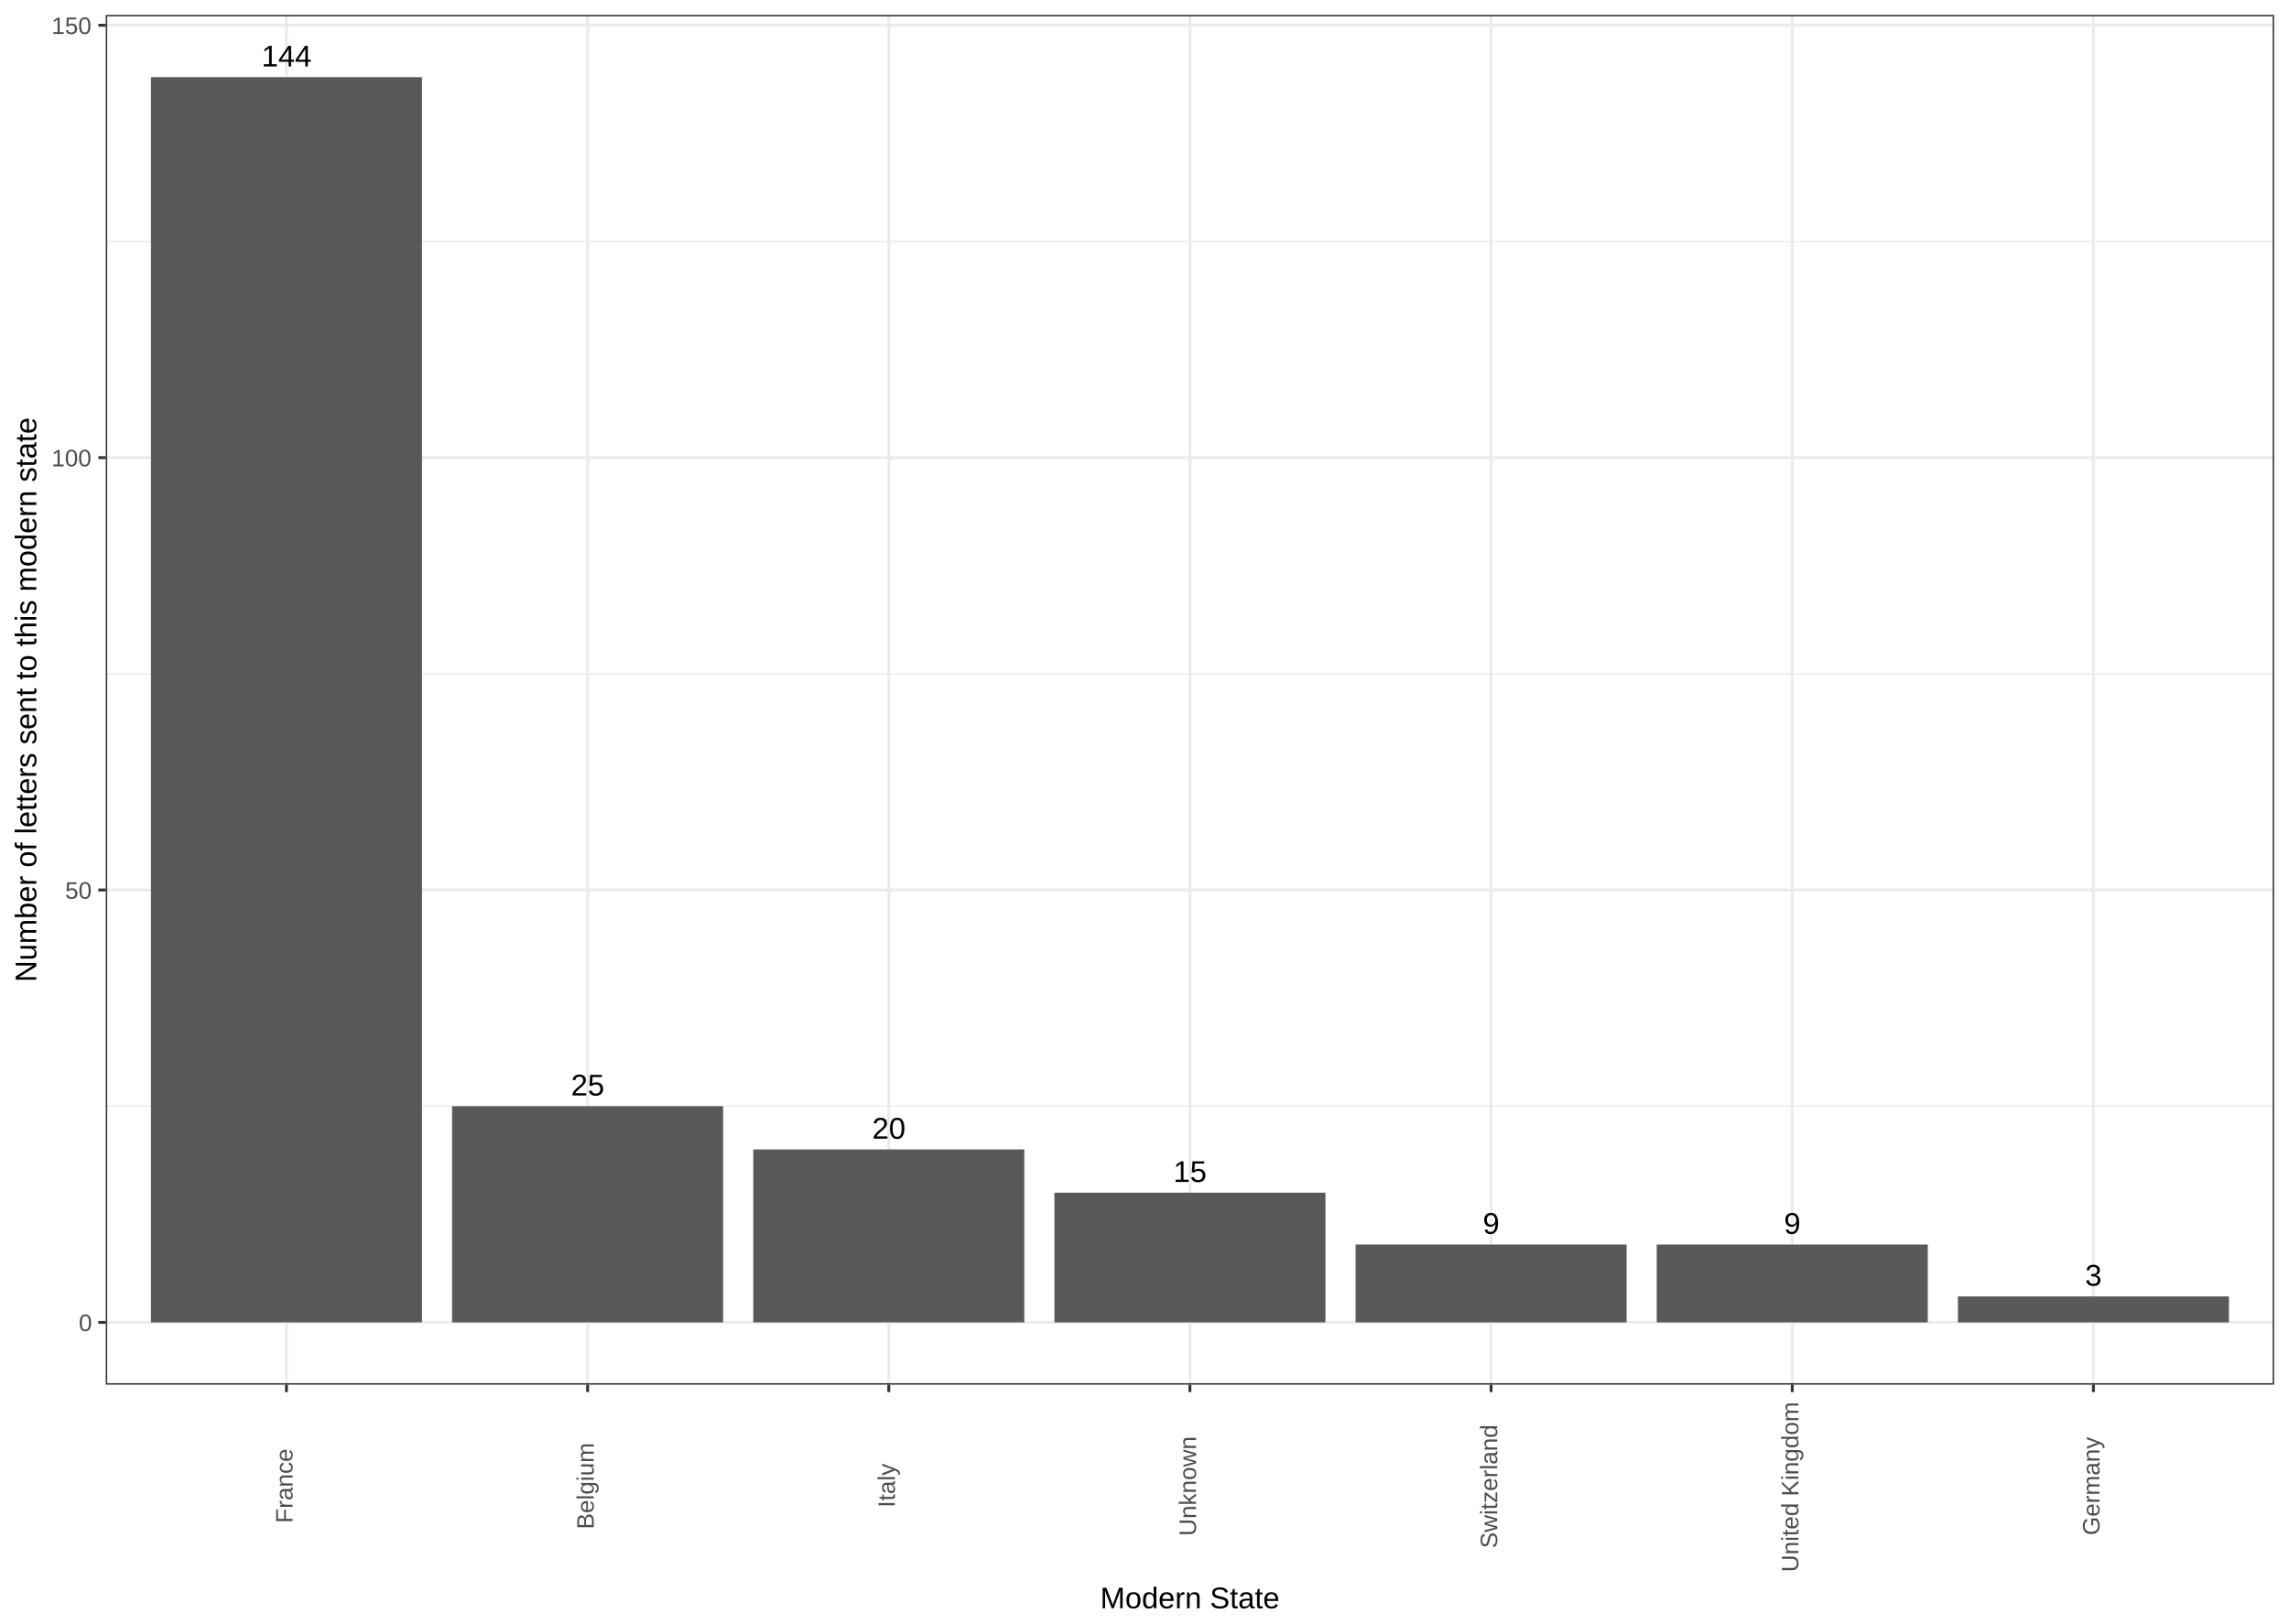
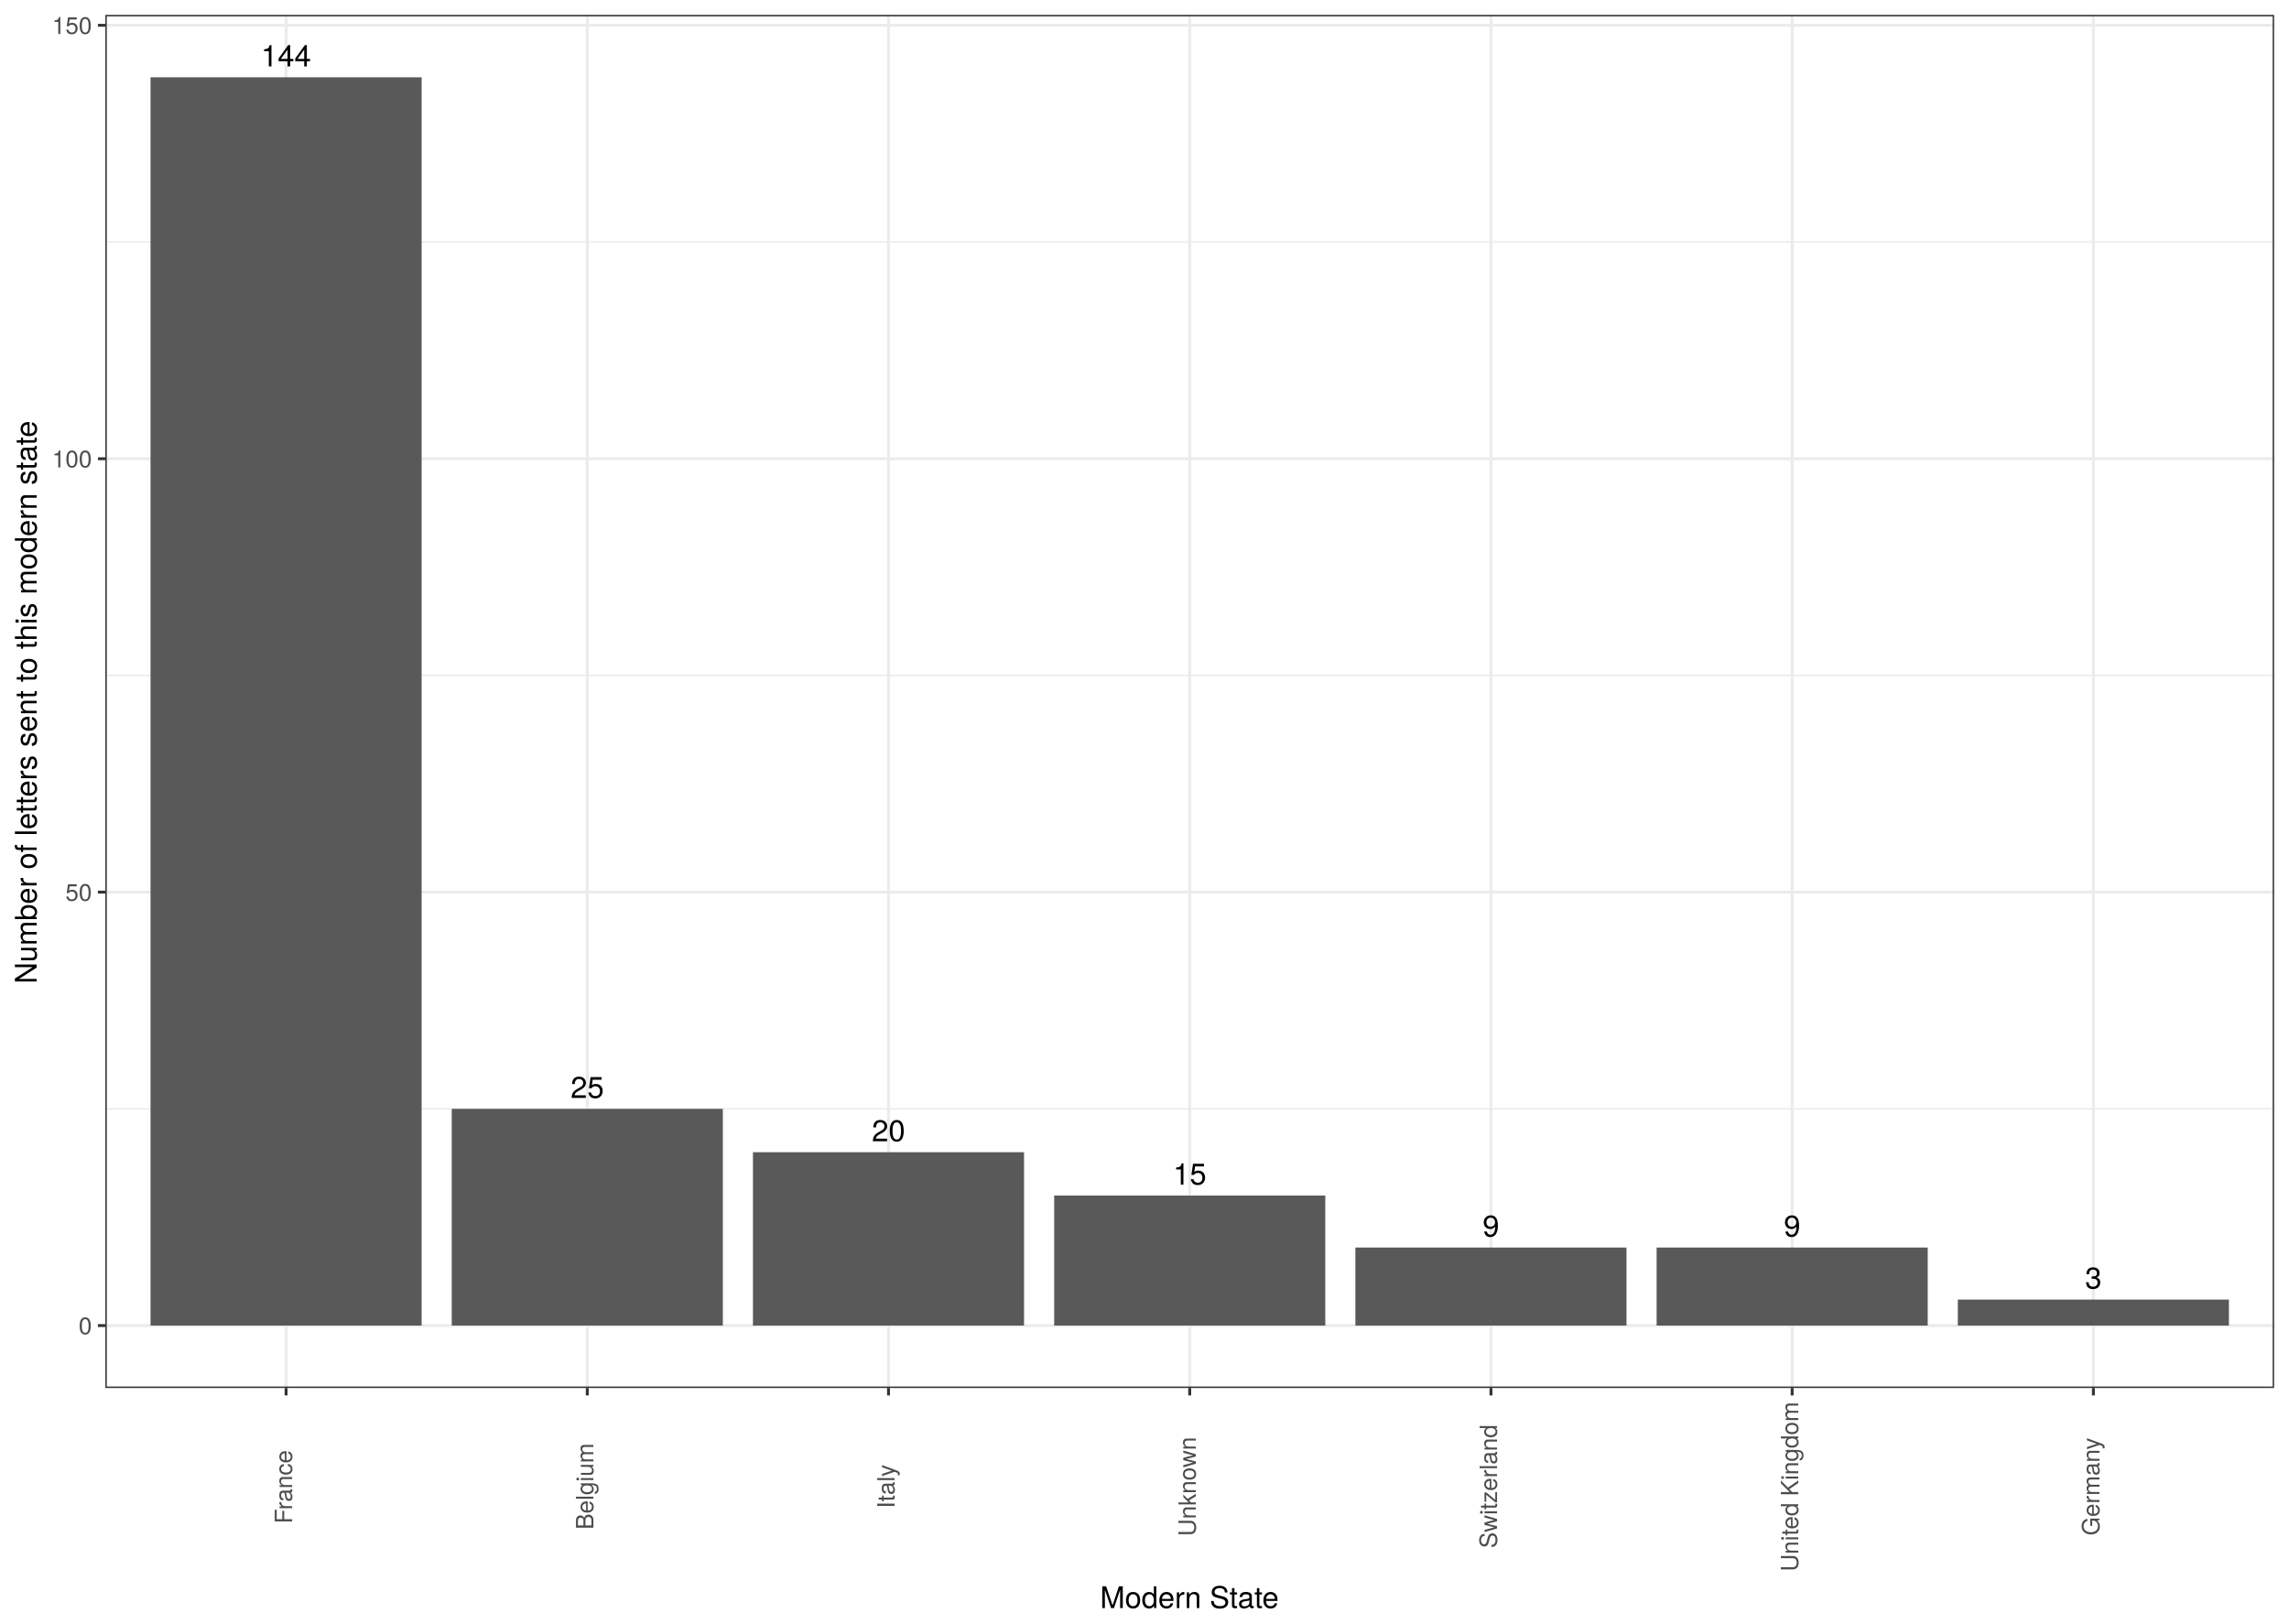
<svg xmlns="http://www.w3.org/2000/svg" viewBox="0 0 842.40 597.60">
  <defs>
    <style type="text/css">
    line, polyline, path, rect, circle {
      fill: none;
      stroke: #000000;
      stroke-linecap: round;
      stroke-linejoin: round;
      stroke-miterlimit: 10.00;
    }
  </style>
  </defs>
  <rect width="100%" height="100%" style="stroke: none; fill: #FFFFFF;" />
  <rect x="0.00" y="-0.00" width="842.40" height="597.60" style="stroke-width: 1.07; stroke: #FFFFFF; fill: #FFFFFF;" />
  <defs>
-     <clipPath id="cpMzguOTIyMXw4MzYuOTIxfDUwOS42NTd8NS40Nzk0NQ==">
-       <rect x="38.92" y="5.48" width="798.00" height="504.18" />
+     <clipPath id="cpMzguNzY2OHw4MzYuOTIxfDUxMC44OTR8NS40Nzk0NQ==">
+       <rect x="38.77" y="5.48" width="798.15" height="505.41" />
    </clipPath>
  </defs>
-   <rect x="38.92" y="5.48" width="798.00" height="504.18" style="stroke-width: 1.07; stroke: none; fill: #FFFFFF;" clip-path="url(#cpMzguOTIyMXw4MzYuOTIxfDUwOS42NTd8NS40Nzk0NQ==)" />
-   <polyline points="38.92,407.17 836.92,407.17 " style="stroke-width: 0.53; stroke: #EBEBEB; stroke-linecap: butt;" clip-path="url(#cpMzguOTIyMXw4MzYuOTIxfDUwOS42NTd8NS40Nzk0NQ==)" />
-   <polyline points="38.92,248.02 836.92,248.02 " style="stroke-width: 0.53; stroke: #EBEBEB; stroke-linecap: butt;" clip-path="url(#cpMzguOTIyMXw4MzYuOTIxfDUwOS42NTd8NS40Nzk0NQ==)" />
-   <polyline points="38.92,88.87 836.92,88.87 " style="stroke-width: 0.53; stroke: #EBEBEB; stroke-linecap: butt;" clip-path="url(#cpMzguOTIyMXw4MzYuOTIxfDUwOS42NTd8NS40Nzk0NQ==)" />
-   <polyline points="38.92,486.74 836.92,486.74 " style="stroke-width: 1.07; stroke: #EBEBEB; stroke-linecap: butt;" clip-path="url(#cpMzguOTIyMXw4MzYuOTIxfDUwOS42NTd8NS40Nzk0NQ==)" />
-   <polyline points="38.92,327.59 836.92,327.59 " style="stroke-width: 1.07; stroke: #EBEBEB; stroke-linecap: butt;" clip-path="url(#cpMzguOTIyMXw4MzYuOTIxfDUwOS42NTd8NS40Nzk0NQ==)" />
-   <polyline points="38.92,168.45 836.92,168.45 " style="stroke-width: 1.07; stroke: #EBEBEB; stroke-linecap: butt;" clip-path="url(#cpMzguOTIyMXw4MzYuOTIxfDUwOS42NTd8NS40Nzk0NQ==)" />
-   <polyline points="38.92,9.30 836.92,9.30 " style="stroke-width: 1.07; stroke: #EBEBEB; stroke-linecap: butt;" clip-path="url(#cpMzguOTIyMXw4MzYuOTIxfDUwOS42NTd8NS40Nzk0NQ==)" />
-   <polyline points="105.42,509.66 105.42,5.48 " style="stroke-width: 1.07; stroke: #EBEBEB; stroke-linecap: butt;" clip-path="url(#cpMzguOTIyMXw4MzYuOTIxfDUwOS42NTd8NS40Nzk0NQ==)" />
-   <polyline points="216.26,509.66 216.26,5.48 " style="stroke-width: 1.07; stroke: #EBEBEB; stroke-linecap: butt;" clip-path="url(#cpMzguOTIyMXw4MzYuOTIxfDUwOS42NTd8NS40Nzk0NQ==)" />
-   <polyline points="327.09,509.66 327.09,5.48 " style="stroke-width: 1.07; stroke: #EBEBEB; stroke-linecap: butt;" clip-path="url(#cpMzguOTIyMXw4MzYuOTIxfDUwOS42NTd8NS40Nzk0NQ==)" />
-   <polyline points="437.92,509.66 437.92,5.48 " style="stroke-width: 1.07; stroke: #EBEBEB; stroke-linecap: butt;" clip-path="url(#cpMzguOTIyMXw4MzYuOTIxfDUwOS42NTd8NS40Nzk0NQ==)" />
-   <polyline points="548.75,509.66 548.75,5.48 " style="stroke-width: 1.07; stroke: #EBEBEB; stroke-linecap: butt;" clip-path="url(#cpMzguOTIyMXw4MzYuOTIxfDUwOS42NTd8NS40Nzk0NQ==)" />
-   <polyline points="659.59,509.66 659.59,5.48 " style="stroke-width: 1.07; stroke: #EBEBEB; stroke-linecap: butt;" clip-path="url(#cpMzguOTIyMXw4MzYuOTIxfDUwOS42NTd8NS40Nzk0NQ==)" />
-   <polyline points="770.42,509.66 770.42,5.48 " style="stroke-width: 1.07; stroke: #EBEBEB; stroke-linecap: butt;" clip-path="url(#cpMzguOTIyMXw4MzYuOTIxfDUwOS42NTd8NS40Nzk0NQ==)" />
-   <rect x="55.55" y="28.40" width="99.75" height="458.34" style="stroke-width: 1.07; stroke: none; stroke-linecap: butt; fill: #595959;" clip-path="url(#cpMzguOTIyMXw4MzYuOTIxfDUwOS42NTd8NS40Nzk0NQ==)" />
-   <rect x="166.38" y="407.17" width="99.75" height="79.57" style="stroke-width: 1.07; stroke: none; stroke-linecap: butt; fill: #595959;" clip-path="url(#cpMzguOTIyMXw4MzYuOTIxfDUwOS42NTd8NS40Nzk0NQ==)" />
-   <rect x="277.21" y="423.08" width="99.75" height="63.66" style="stroke-width: 1.07; stroke: none; stroke-linecap: butt; fill: #595959;" clip-path="url(#cpMzguOTIyMXw4MzYuOTIxfDUwOS42NTd8NS40Nzk0NQ==)" />
-   <rect x="388.05" y="439.00" width="99.75" height="47.74" style="stroke-width: 1.07; stroke: none; stroke-linecap: butt; fill: #595959;" clip-path="url(#cpMzguOTIyMXw4MzYuOTIxfDUwOS42NTd8NS40Nzk0NQ==)" />
-   <rect x="498.88" y="458.09" width="99.75" height="28.65" style="stroke-width: 1.07; stroke: none; stroke-linecap: butt; fill: #595959;" clip-path="url(#cpMzguOTIyMXw4MzYuOTIxfDUwOS42NTd8NS40Nzk0NQ==)" />
-   <rect x="609.71" y="458.09" width="99.75" height="28.65" style="stroke-width: 1.07; stroke: none; stroke-linecap: butt; fill: #595959;" clip-path="url(#cpMzguOTIyMXw4MzYuOTIxfDUwOS42NTd8NS40Nzk0NQ==)" />
-   <rect x="720.55" y="477.19" width="99.75" height="9.55" style="stroke-width: 1.07; stroke: none; stroke-linecap: butt; fill: #595959;" clip-path="url(#cpMzguOTIyMXw4MzYuOTIxfDUwOS42NTd8NS40Nzk0NQ==)" />
-   <g clip-path="url(#cpMzguOTIyMXw4MzYuOTIxfDUwOS42NTd8NS40Nzk0NQ==)">
-     <text x="96.25" y="24.46" style="font-size: 11.04px; font-family: Arial;" textLength="18.35px" lengthAdjust="spacingAndGlyphs">144</text>
+   <rect x="38.77" y="5.48" width="798.15" height="505.41" style="stroke-width: 1.07; stroke: none; fill: #FFFFFF;" clip-path="url(#cpMzguNzY2OHw4MzYuOTIxfDUxMC44OTR8NS40Nzk0NQ==)" />
+   <polyline points="38.77,408.15 836.92,408.15 " style="stroke-width: 0.53; stroke: #EBEBEB; stroke-linecap: butt;" clip-path="url(#cpMzguNzY2OHw4MzYuOTIxfDUxMC44OTR8NS40Nzk0NQ==)" />
+   <polyline points="38.77,248.61 836.92,248.61 " style="stroke-width: 0.53; stroke: #EBEBEB; stroke-linecap: butt;" clip-path="url(#cpMzguNzY2OHw4MzYuOTIxfDUxMC44OTR8NS40Nzk0NQ==)" />
+   <polyline points="38.77,89.08 836.92,89.08 " style="stroke-width: 0.53; stroke: #EBEBEB; stroke-linecap: butt;" clip-path="url(#cpMzguNzY2OHw4MzYuOTIxfDUxMC44OTR8NS40Nzk0NQ==)" />
+   <polyline points="38.77,487.92 836.92,487.92 " style="stroke-width: 1.07; stroke: #EBEBEB; stroke-linecap: butt;" clip-path="url(#cpMzguNzY2OHw4MzYuOTIxfDUxMC44OTR8NS40Nzk0NQ==)" />
+   <polyline points="38.77,328.38 836.92,328.38 " style="stroke-width: 1.07; stroke: #EBEBEB; stroke-linecap: butt;" clip-path="url(#cpMzguNzY2OHw4MzYuOTIxfDUxMC44OTR8NS40Nzk0NQ==)" />
+   <polyline points="38.77,168.85 836.92,168.85 " style="stroke-width: 1.07; stroke: #EBEBEB; stroke-linecap: butt;" clip-path="url(#cpMzguNzY2OHw4MzYuOTIxfDUxMC44OTR8NS40Nzk0NQ==)" />
+   <polyline points="38.77,9.31 836.92,9.31 " style="stroke-width: 1.07; stroke: #EBEBEB; stroke-linecap: butt;" clip-path="url(#cpMzguNzY2OHw4MzYuOTIxfDUxMC44OTR8NS40Nzk0NQ==)" />
+   <polyline points="105.28,510.89 105.28,5.48 " style="stroke-width: 1.07; stroke: #EBEBEB; stroke-linecap: butt;" clip-path="url(#cpMzguNzY2OHw4MzYuOTIxfDUxMC44OTR8NS40Nzk0NQ==)" />
+   <polyline points="216.13,510.89 216.13,5.48 " style="stroke-width: 1.07; stroke: #EBEBEB; stroke-linecap: butt;" clip-path="url(#cpMzguNzY2OHw4MzYuOTIxfDUxMC44OTR8NS40Nzk0NQ==)" />
+   <polyline points="326.99,510.89 326.99,5.48 " style="stroke-width: 1.07; stroke: #EBEBEB; stroke-linecap: butt;" clip-path="url(#cpMzguNzY2OHw4MzYuOTIxfDUxMC44OTR8NS40Nzk0NQ==)" />
+   <polyline points="437.84,510.89 437.84,5.48 " style="stroke-width: 1.07; stroke: #EBEBEB; stroke-linecap: butt;" clip-path="url(#cpMzguNzY2OHw4MzYuOTIxfDUxMC44OTR8NS40Nzk0NQ==)" />
+   <polyline points="548.70,510.89 548.70,5.48 " style="stroke-width: 1.07; stroke: #EBEBEB; stroke-linecap: butt;" clip-path="url(#cpMzguNzY2OHw4MzYuOTIxfDUxMC44OTR8NS40Nzk0NQ==)" />
+   <polyline points="659.55,510.89 659.55,5.48 " style="stroke-width: 1.07; stroke: #EBEBEB; stroke-linecap: butt;" clip-path="url(#cpMzguNzY2OHw4MzYuOTIxfDUxMC44OTR8NS40Nzk0NQ==)" />
+   <polyline points="770.41,510.89 770.41,5.48 " style="stroke-width: 1.07; stroke: #EBEBEB; stroke-linecap: butt;" clip-path="url(#cpMzguNzY2OHw4MzYuOTIxfDUxMC44OTR8NS40Nzk0NQ==)" />
+   <rect x="55.40" y="28.45" width="99.77" height="459.47" style="stroke-width: 1.07; stroke: none; stroke-linecap: butt; fill: #595959;" clip-path="url(#cpMzguNzY2OHw4MzYuOTIxfDUxMC44OTR8NS40Nzk0NQ==)" />
+   <rect x="166.25" y="408.15" width="99.77" height="79.77" style="stroke-width: 1.07; stroke: none; stroke-linecap: butt; fill: #595959;" clip-path="url(#cpMzguNzY2OHw4MzYuOTIxfDUxMC44OTR8NS40Nzk0NQ==)" />
+   <rect x="277.10" y="424.11" width="99.77" height="63.81" style="stroke-width: 1.07; stroke: none; stroke-linecap: butt; fill: #595959;" clip-path="url(#cpMzguNzY2OHw4MzYuOTIxfDUxMC44OTR8NS40Nzk0NQ==)" />
+   <rect x="387.96" y="440.06" width="99.77" height="47.86" style="stroke-width: 1.07; stroke: none; stroke-linecap: butt; fill: #595959;" clip-path="url(#cpMzguNzY2OHw4MzYuOTIxfDUxMC44OTR8NS40Nzk0NQ==)" />
+   <rect x="498.81" y="459.20" width="99.77" height="28.72" style="stroke-width: 1.07; stroke: none; stroke-linecap: butt; fill: #595959;" clip-path="url(#cpMzguNzY2OHw4MzYuOTIxfDUxMC44OTR8NS40Nzk0NQ==)" />
+   <rect x="609.67" y="459.20" width="99.77" height="28.72" style="stroke-width: 1.07; stroke: none; stroke-linecap: butt; fill: #595959;" clip-path="url(#cpMzguNzY2OHw4MzYuOTIxfDUxMC44OTR8NS40Nzk0NQ==)" />
+   <rect x="720.52" y="478.35" width="99.77" height="9.57" style="stroke-width: 1.07; stroke: none; stroke-linecap: butt; fill: #595959;" clip-path="url(#cpMzguNzY2OHw4MzYuOTIxfDUxMC44OTR8NS40Nzk0NQ==)" />
+   <g clip-path="url(#cpMzguNzY2OHw4MzYuOTIxfDUxMC44OTR8NS40Nzk0NQ==)">
+     <text x="96.07" y="24.43" style="font-size: 11.04px; font-family: TeX Gyre Heros;" textLength="18.43px" lengthAdjust="spacingAndGlyphs">144</text>
  </g>
-   <g clip-path="url(#cpMzguOTIyMXw4MzYuOTIxfDUwOS42NTd8NS40Nzk0NQ==)">
-     <text x="210.14" y="403.23" style="font-size: 11.04px; font-family: Arial;" textLength="12.24px" lengthAdjust="spacingAndGlyphs">25</text>
+   <g clip-path="url(#cpMzguNzY2OHw4MzYuOTIxfDUxMC44OTR8NS40Nzk0NQ==)">
+     <text x="209.99" y="404.13" style="font-size: 11.04px; font-family: TeX Gyre Heros;" textLength="12.28px" lengthAdjust="spacingAndGlyphs">25</text>
  </g>
-   <g clip-path="url(#cpMzguOTIyMXw4MzYuOTIxfDUwOS42NTd8NS40Nzk0NQ==)">
-     <text x="320.97" y="419.14" style="font-size: 11.04px; font-family: Arial;" textLength="12.24px" lengthAdjust="spacingAndGlyphs">20</text>
+   <g clip-path="url(#cpMzguNzY2OHw4MzYuOTIxfDUxMC44OTR8NS40Nzk0NQ==)">
+     <text x="320.85" y="420.08" style="font-size: 11.04px; font-family: TeX Gyre Heros;" textLength="12.28px" lengthAdjust="spacingAndGlyphs">20</text>
  </g>
-   <g clip-path="url(#cpMzguOTIyMXw4MzYuOTIxfDUwOS42NTd8NS40Nzk0NQ==)">
-     <text x="431.80" y="435.06" style="font-size: 11.04px; font-family: Arial;" textLength="12.24px" lengthAdjust="spacingAndGlyphs">15</text>
+   <g clip-path="url(#cpMzguNzY2OHw4MzYuOTIxfDUxMC44OTR8NS40Nzk0NQ==)">
+     <text x="431.70" y="436.04" style="font-size: 11.04px; font-family: TeX Gyre Heros;" textLength="12.28px" lengthAdjust="spacingAndGlyphs">15</text>
  </g>
-   <g clip-path="url(#cpMzguOTIyMXw4MzYuOTIxfDUwOS42NTd8NS40Nzk0NQ==)">
-     <text x="545.70" y="454.16" style="font-size: 11.04px; font-family: Arial;" textLength="6.12px" lengthAdjust="spacingAndGlyphs">9</text>
+   <g clip-path="url(#cpMzguNzY2OHw4MzYuOTIxfDUxMC44OTR8NS40Nzk0NQ==)">
+     <text x="545.63" y="455.18" style="font-size: 11.04px; font-family: TeX Gyre Heros;" textLength="6.14px" lengthAdjust="spacingAndGlyphs">9</text>
  </g>
-   <g clip-path="url(#cpMzguOTIyMXw4MzYuOTIxfDUwOS42NTd8NS40Nzk0NQ==)">
-     <text x="656.53" y="454.16" style="font-size: 11.04px; font-family: Arial;" textLength="6.12px" lengthAdjust="spacingAndGlyphs">9</text>
+   <g clip-path="url(#cpMzguNzY2OHw4MzYuOTIxfDUxMC44OTR8NS40Nzk0NQ==)">
+     <text x="656.48" y="455.18" style="font-size: 11.04px; font-family: TeX Gyre Heros;" textLength="6.14px" lengthAdjust="spacingAndGlyphs">9</text>
  </g>
-   <g clip-path="url(#cpMzguOTIyMXw4MzYuOTIxfDUwOS42NTd8NS40Nzk0NQ==)">
-     <text x="767.36" y="473.25" style="font-size: 11.04px; font-family: Arial;" textLength="6.12px" lengthAdjust="spacingAndGlyphs">3</text>
+   <g clip-path="url(#cpMzguNzY2OHw4MzYuOTIxfDUxMC44OTR8NS40Nzk0NQ==)">
+     <text x="767.34" y="474.32" style="font-size: 11.04px; font-family: TeX Gyre Heros;" textLength="6.14px" lengthAdjust="spacingAndGlyphs">3</text>
  </g>
-   <rect x="38.92" y="5.48" width="798.00" height="504.18" style="stroke-width: 1.07; stroke: #333333;" clip-path="url(#cpMzguOTIyMXw4MzYuOTIxfDUwOS42NTd8NS40Nzk0NQ==)" />
+   <rect x="38.77" y="5.48" width="798.15" height="505.41" style="stroke-width: 1.07; stroke: #333333;" clip-path="url(#cpMzguNzY2OHw4MzYuOTIxfDUxMC44OTR8NS40Nzk0NQ==)" />
  <defs>
    <clipPath id="cpMHw4NDIuNHw1OTcuNnww">
      <rect x="0.00" y="0.00" width="842.40" height="597.60" />
    </clipPath>
  </defs>
  <g clip-path="url(#cpMHw4NDIuNHw1OTcuNnww)">
-     <text x="28.99" y="489.96" style="font-size: 8.80px; fill: #4D4D4D; font-family: Arial;" textLength="5.01px" lengthAdjust="spacingAndGlyphs">0</text>
+     <text x="28.94" y="491.12" style="font-size: 8.80px; fill: #4D4D4D; font-family: TeX Gyre Heros;" textLength="4.89px" lengthAdjust="spacingAndGlyphs">0</text>
  </g>
  <g clip-path="url(#cpMHw4NDIuNHw1OTcuNnww)">
-     <text x="23.98" y="330.81" style="font-size: 8.80px; fill: #4D4D4D; font-family: Arial;" textLength="10.01px" lengthAdjust="spacingAndGlyphs">50</text>
+     <text x="24.05" y="331.59" style="font-size: 8.80px; fill: #4D4D4D; font-family: TeX Gyre Heros;" textLength="9.78px" lengthAdjust="spacingAndGlyphs">50</text>
  </g>
  <g clip-path="url(#cpMHw4NDIuNHw1OTcuNnww)">
-     <text x="18.97" y="171.66" style="font-size: 8.80px; fill: #4D4D4D; font-family: Arial;" textLength="15.02px" lengthAdjust="spacingAndGlyphs">100</text>
+     <text x="19.16" y="172.05" style="font-size: 8.80px; fill: #4D4D4D; font-family: TeX Gyre Heros;" textLength="14.67px" lengthAdjust="spacingAndGlyphs">100</text>
  </g>
  <g clip-path="url(#cpMHw4NDIuNHw1OTcuNnww)">
-     <text x="18.97" y="12.52" style="font-size: 8.80px; fill: #4D4D4D; font-family: Arial;" textLength="15.02px" lengthAdjust="spacingAndGlyphs">150</text>
+     <text x="19.16" y="12.51" style="font-size: 8.80px; fill: #4D4D4D; font-family: TeX Gyre Heros;" textLength="14.67px" lengthAdjust="spacingAndGlyphs">150</text>
  </g>
-   <polyline points="36.18,486.74 38.92,486.74 " style="stroke-width: 1.07; stroke: #333333; stroke-linecap: butt;" clip-path="url(#cpMHw4NDIuNHw1OTcuNnww)" />
-   <polyline points="36.18,327.59 38.92,327.59 " style="stroke-width: 1.07; stroke: #333333; stroke-linecap: butt;" clip-path="url(#cpMHw4NDIuNHw1OTcuNnww)" />
-   <polyline points="36.18,168.45 38.92,168.45 " style="stroke-width: 1.07; stroke: #333333; stroke-linecap: butt;" clip-path="url(#cpMHw4NDIuNHw1OTcuNnww)" />
-   <polyline points="36.18,9.30 38.92,9.30 " style="stroke-width: 1.07; stroke: #333333; stroke-linecap: butt;" clip-path="url(#cpMHw4NDIuNHw1OTcuNnww)" />
-   <polyline points="105.42,512.40 105.42,509.66 " style="stroke-width: 1.07; stroke: #333333; stroke-linecap: butt;" clip-path="url(#cpMHw4NDIuNHw1OTcuNnww)" />
-   <polyline points="216.26,512.40 216.26,509.66 " style="stroke-width: 1.07; stroke: #333333; stroke-linecap: butt;" clip-path="url(#cpMHw4NDIuNHw1OTcuNnww)" />
-   <polyline points="327.09,512.40 327.09,509.66 " style="stroke-width: 1.07; stroke: #333333; stroke-linecap: butt;" clip-path="url(#cpMHw4NDIuNHw1OTcuNnww)" />
-   <polyline points="437.92,512.40 437.92,509.66 " style="stroke-width: 1.07; stroke: #333333; stroke-linecap: butt;" clip-path="url(#cpMHw4NDIuNHw1OTcuNnww)" />
-   <polyline points="548.75,512.40 548.75,509.66 " style="stroke-width: 1.07; stroke: #333333; stroke-linecap: butt;" clip-path="url(#cpMHw4NDIuNHw1OTcuNnww)" />
-   <polyline points="659.59,512.40 659.59,509.66 " style="stroke-width: 1.07; stroke: #333333; stroke-linecap: butt;" clip-path="url(#cpMHw4NDIuNHw1OTcuNnww)" />
-   <polyline points="770.42,512.40 770.42,509.66 " style="stroke-width: 1.07; stroke: #333333; stroke-linecap: butt;" clip-path="url(#cpMHw4NDIuNHw1OTcuNnww)" />
+   <polyline points="36.03,487.92 38.77,487.92 " style="stroke-width: 1.07; stroke: #333333; stroke-linecap: butt;" clip-path="url(#cpMHw4NDIuNHw1OTcuNnww)" />
+   <polyline points="36.03,328.38 38.77,328.38 " style="stroke-width: 1.07; stroke: #333333; stroke-linecap: butt;" clip-path="url(#cpMHw4NDIuNHw1OTcuNnww)" />
+   <polyline points="36.03,168.85 38.77,168.85 " style="stroke-width: 1.07; stroke: #333333; stroke-linecap: butt;" clip-path="url(#cpMHw4NDIuNHw1OTcuNnww)" />
+   <polyline points="36.03,9.31 38.77,9.31 " style="stroke-width: 1.07; stroke: #333333; stroke-linecap: butt;" clip-path="url(#cpMHw4NDIuNHw1OTcuNnww)" />
+   <polyline points="105.28,513.63 105.28,510.89 " style="stroke-width: 1.07; stroke: #333333; stroke-linecap: butt;" clip-path="url(#cpMHw4NDIuNHw1OTcuNnww)" />
+   <polyline points="216.13,513.63 216.13,510.89 " style="stroke-width: 1.07; stroke: #333333; stroke-linecap: butt;" clip-path="url(#cpMHw4NDIuNHw1OTcuNnww)" />
+   <polyline points="326.99,513.63 326.99,510.89 " style="stroke-width: 1.07; stroke: #333333; stroke-linecap: butt;" clip-path="url(#cpMHw4NDIuNHw1OTcuNnww)" />
+   <polyline points="437.84,513.63 437.84,510.89 " style="stroke-width: 1.07; stroke: #333333; stroke-linecap: butt;" clip-path="url(#cpMHw4NDIuNHw1OTcuNnww)" />
+   <polyline points="548.70,513.63 548.70,510.89 " style="stroke-width: 1.07; stroke: #333333; stroke-linecap: butt;" clip-path="url(#cpMHw4NDIuNHw1OTcuNnww)" />
+   <polyline points="659.55,513.63 659.55,510.89 " style="stroke-width: 1.07; stroke: #333333; stroke-linecap: butt;" clip-path="url(#cpMHw4NDIuNHw1OTcuNnww)" />
+   <polyline points="770.41,513.63 770.41,510.89 " style="stroke-width: 1.07; stroke: #333333; stroke-linecap: butt;" clip-path="url(#cpMHw4NDIuNHw1OTcuNnww)" />
  <g clip-path="url(#cpMHw4NDIuNHw1OTcuNnww)">
-     <text transform="translate(107.68,560.61) rotate(-90)" style="font-size: 8.80px; fill: #4D4D4D; font-family: Arial;" textLength="28.01px" lengthAdjust="spacingAndGlyphs">France</text>
+     <text transform="translate(107.52,560.80) rotate(-90)" style="font-size: 8.80px; fill: #4D4D4D; font-family: TeX Gyre Heros;" textLength="27.38px" lengthAdjust="spacingAndGlyphs">France</text>
  </g>
  <g clip-path="url(#cpMHw4NDIuNHw1OTcuNnww)">
-     <text transform="translate(218.51,562.86) rotate(-90)" style="font-size: 8.80px; fill: #4D4D4D; font-family: Arial;" textLength="32.52px" lengthAdjust="spacingAndGlyphs">Belgium</text>
+     <text transform="translate(218.38,563.00) rotate(-90)" style="font-size: 8.80px; fill: #4D4D4D; font-family: TeX Gyre Heros;" textLength="31.77px" lengthAdjust="spacingAndGlyphs">Belgium</text>
  </g>
  <g clip-path="url(#cpMHw4NDIuNHw1OTcuNnww)">
-     <text transform="translate(329.34,554.86) rotate(-90)" style="font-size: 8.80px; fill: #4D4D4D; font-family: Arial;" textLength="16.51px" lengthAdjust="spacingAndGlyphs">Italy</text>
+     <text transform="translate(329.23,555.18) rotate(-90)" style="font-size: 8.80px; fill: #4D4D4D; font-family: TeX Gyre Heros;" textLength="16.13px" lengthAdjust="spacingAndGlyphs">Italy</text>
  </g>
  <g clip-path="url(#cpMHw4NDIuNHw1OTcuNnww)">
-     <text transform="translate(440.17,565.37) rotate(-90)" style="font-size: 8.80px; fill: #4D4D4D; font-family: Arial;" textLength="37.52px" lengthAdjust="spacingAndGlyphs">Unknown</text>
+     <text transform="translate(440.09,565.45) rotate(-90)" style="font-size: 8.80px; fill: #4D4D4D; font-family: TeX Gyre Heros;" textLength="36.67px" lengthAdjust="spacingAndGlyphs">Unknown</text>
  </g>
  <g clip-path="url(#cpMHw4NDIuNHw1OTcuNnww)">
-     <text transform="translate(551.01,569.87) rotate(-90)" style="font-size: 8.80px; fill: #4D4D4D; font-family: Arial;" textLength="46.52px" lengthAdjust="spacingAndGlyphs">Switzerland</text>
+     <text transform="translate(550.94,569.85) rotate(-90)" style="font-size: 8.80px; fill: #4D4D4D; font-family: TeX Gyre Heros;" textLength="45.46px" lengthAdjust="spacingAndGlyphs">Switzerland</text>
  </g>
  <g clip-path="url(#cpMHw4NDIuNHw1OTcuNnww)">
-     <text transform="translate(661.84,578.63) rotate(-90)" style="font-size: 8.80px; fill: #4D4D4D; font-family: Arial;" textLength="64.04px" lengthAdjust="spacingAndGlyphs">United Kingdom</text>
+     <text transform="translate(661.80,578.41) rotate(-90)" style="font-size: 8.80px; fill: #4D4D4D; font-family: TeX Gyre Heros;" textLength="62.58px" lengthAdjust="spacingAndGlyphs">United Kingdom</text>
  </g>
  <g clip-path="url(#cpMHw4NDIuNHw1OTcuNnww)">
-     <text transform="translate(772.67,565.11) rotate(-90)" style="font-size: 8.80px; fill: #4D4D4D; font-family: Arial;" textLength="37.01px" lengthAdjust="spacingAndGlyphs">Germany</text>
+     <text transform="translate(772.65,565.20) rotate(-90)" style="font-size: 8.80px; fill: #4D4D4D; font-family: TeX Gyre Heros;" textLength="36.17px" lengthAdjust="spacingAndGlyphs">Germany</text>
  </g>
  <g clip-path="url(#cpMHw4NDIuNHw1OTcuNnww)">
-     <text x="404.90" y="591.98" style="font-size: 11.00px; font-family: Arial;" textLength="66.04px" lengthAdjust="spacingAndGlyphs">Modern State</text>
+     <text x="404.83" y="591.90" style="font-size: 11.00px; font-family: TeX Gyre Heros;" textLength="66.03px" lengthAdjust="spacingAndGlyphs">Modern State</text>
  </g>
  <g clip-path="url(#cpMHw4NDIuNHw1OTcuNnww)">
-     <text transform="translate(13.35,361.50) rotate(-90)" style="font-size: 11.00px; font-family: Arial;" textLength="207.87px" lengthAdjust="spacingAndGlyphs">Number of letters sent to this modern state</text>
+     <text transform="translate(13.50,362.12) rotate(-90)" style="font-size: 11.00px; font-family: TeX Gyre Heros;" textLength="207.87px" lengthAdjust="spacingAndGlyphs">Number of letters sent to this modern state</text>
  </g>
</svg>
